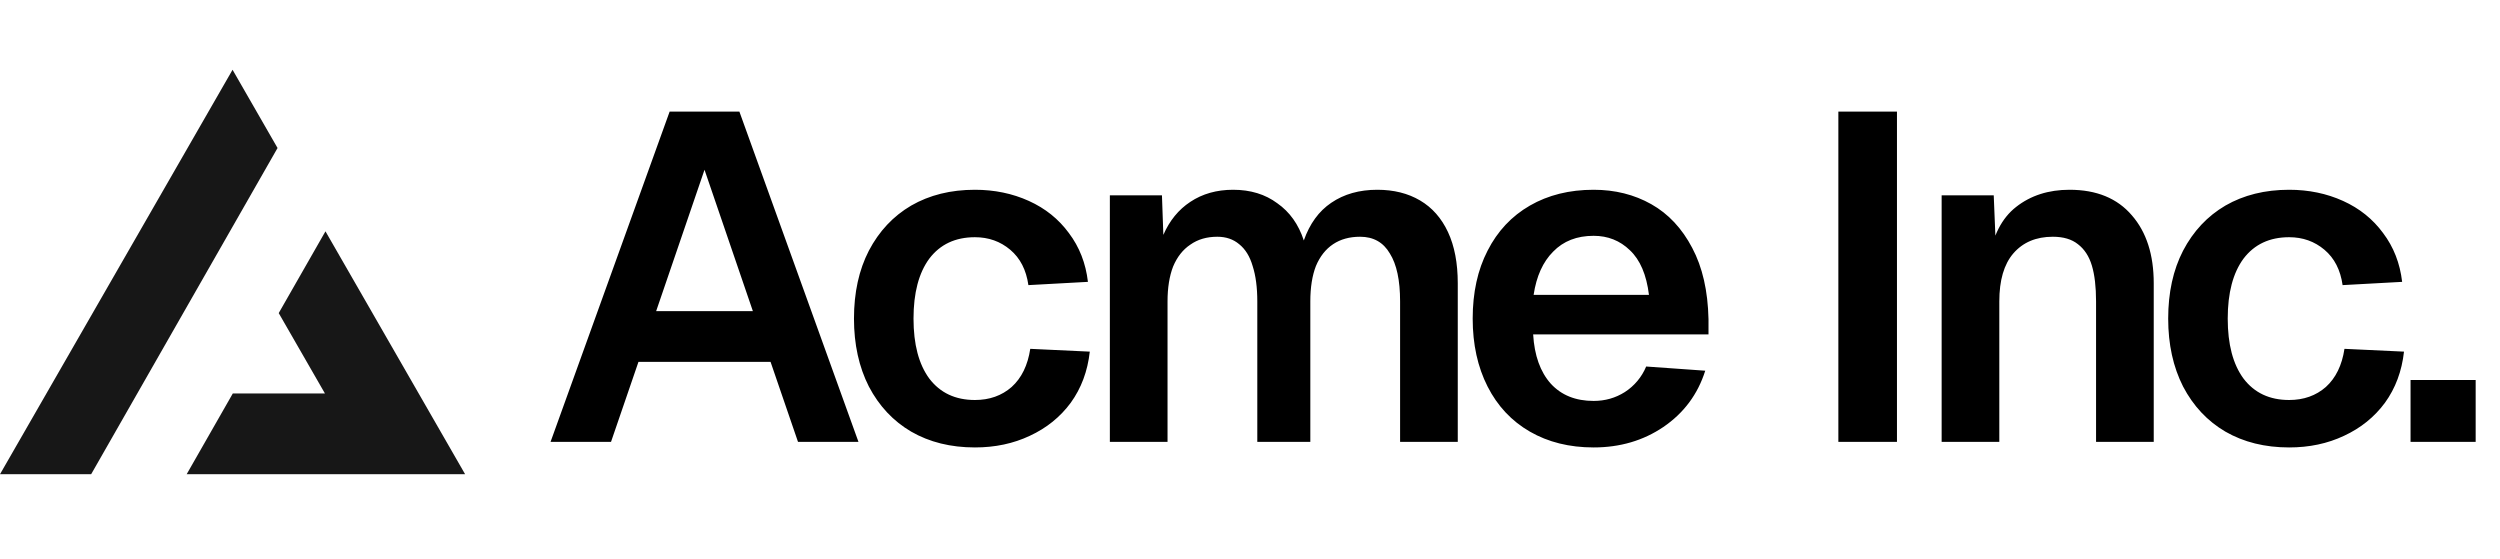
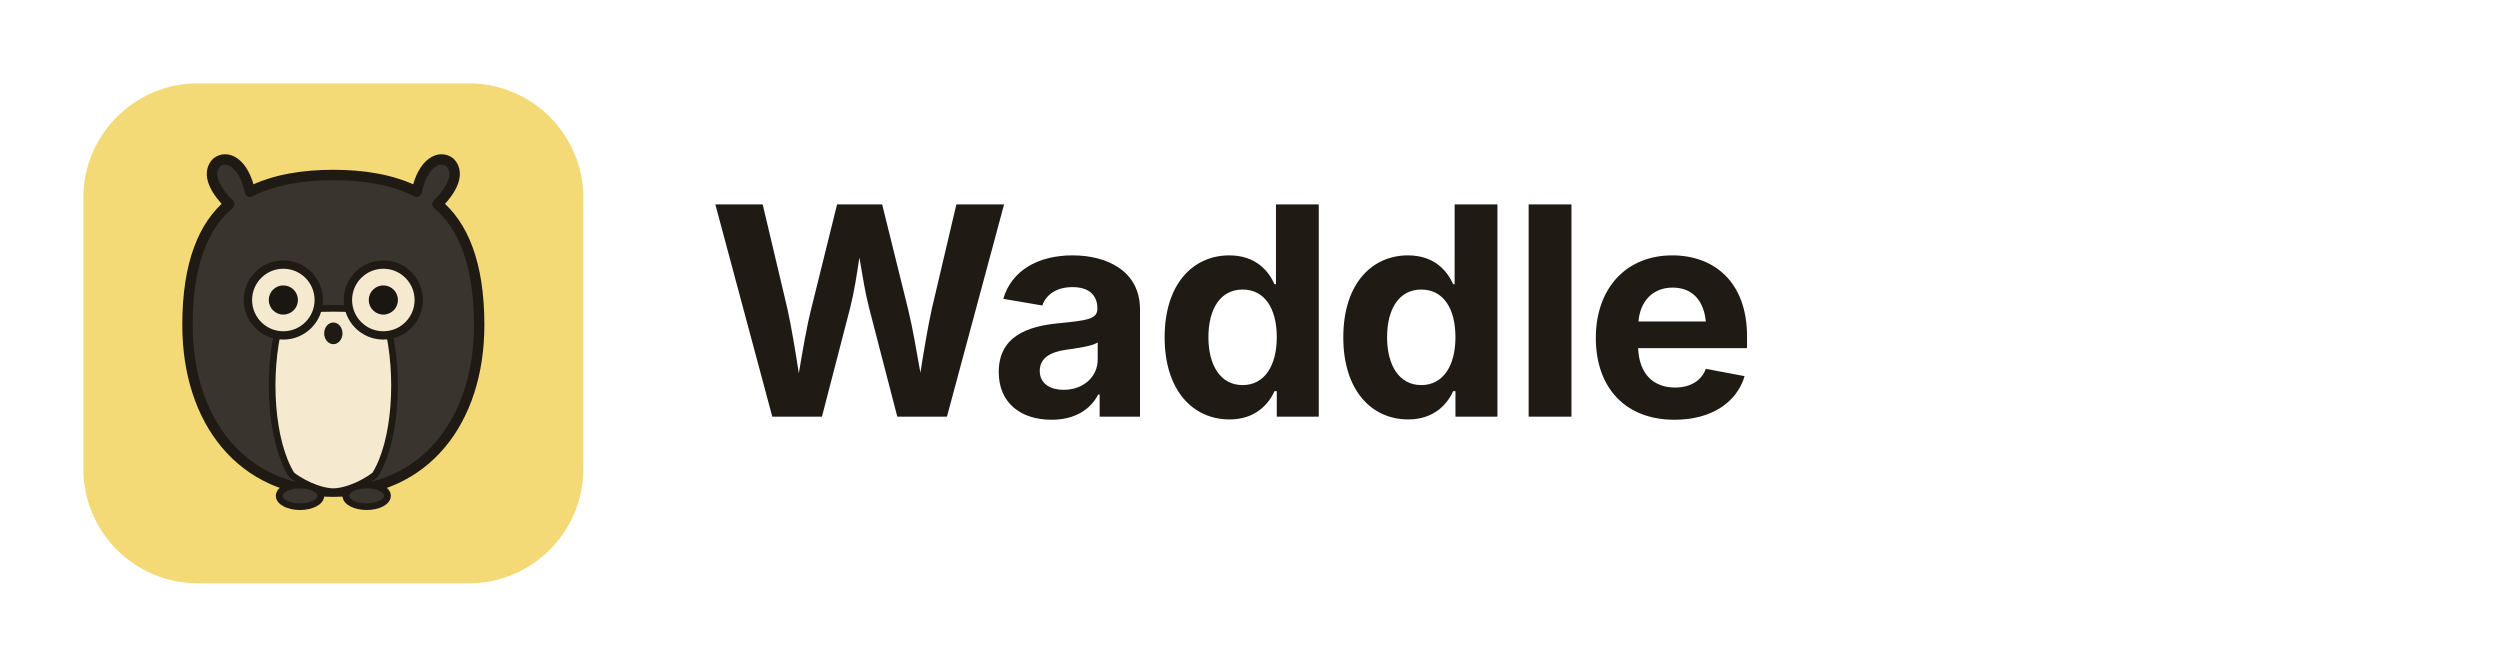
- <svg xmlns="http://www.w3.org/2000/svg" width="215" height="48" fill="none">
-   <path fill="#000" d="M57.588 9.6h6L73.828 38h-5.2l-2.36-6.88h-11.36L52.548 38h-5.2l10.24-28.4Zm7.16 17.16-4.16-12.16-4.16 12.16h8.32Zm23.694-2.24c-.186-1.307-.706-2.32-1.56-3.04-.853-.72-1.866-1.08-3.04-1.08-1.68 0-2.986.613-3.92 1.84-.906 1.227-1.36 2.947-1.36 5.16s.454 3.933 1.36 5.16c.934 1.227 2.24 1.84 3.92 1.84 1.254 0 2.307-.373 3.16-1.12.854-.773 1.387-1.867 1.6-3.28l5.12.24c-.186 1.68-.733 3.147-1.64 4.4-.906 1.227-2.08 2.173-3.52 2.84-1.413.667-2.986 1-4.72 1-2.08 0-3.906-.453-5.48-1.36-1.546-.907-2.76-2.2-3.64-3.88-.853-1.68-1.28-3.627-1.28-5.84 0-2.24.427-4.187 1.28-5.84.88-1.68 2.094-2.973 3.64-3.88 1.574-.907 3.4-1.36 5.48-1.36 1.68 0 3.227.32 4.64.96 1.414.64 2.56 1.56 3.44 2.76.907 1.2 1.454 2.6 1.64 4.2l-5.12.28Zm11.486-7.72.12 3.4c.534-1.227 1.307-2.173 2.32-2.84 1.04-.693 2.267-1.04 3.68-1.04 1.494 0 2.76.387 3.8 1.16 1.067.747 1.827 1.813 2.28 3.2.507-1.44 1.294-2.52 2.36-3.24 1.094-.747 2.414-1.12 3.96-1.12 1.414 0 2.64.307 3.68.92s1.84 1.52 2.4 2.72c.56 1.2.84 2.667.84 4.4V38h-4.96V25.92c0-1.813-.293-3.187-.88-4.12-.56-.96-1.413-1.44-2.56-1.44-.906 0-1.68.213-2.32.64-.64.427-1.133 1.053-1.48 1.88-.32.827-.48 1.84-.48 3.04V38h-4.56V25.92c0-1.2-.133-2.213-.4-3.04-.24-.827-.626-1.453-1.16-1.88-.506-.427-1.133-.64-1.88-.64-.906 0-1.68.227-2.32.68-.64.427-1.133 1.053-1.48 1.88-.32.827-.48 1.827-.48 3V38h-4.96V16.8h4.48Zm26.723 10.6c0-2.24.427-4.187 1.28-5.84.854-1.68 2.067-2.973 3.64-3.88 1.574-.907 3.4-1.36 5.48-1.36 1.84 0 3.494.413 4.96 1.24 1.467.827 2.64 2.08 3.52 3.76.88 1.653 1.347 3.693 1.4 6.12v1.32h-15.08c.107 1.813.614 3.227 1.52 4.24.907.987 2.134 1.48 3.68 1.48.987 0 1.88-.253 2.68-.76a4.803 4.803 0 0 0 1.84-2.2l5.08.36c-.64 2.027-1.84 3.64-3.6 4.84-1.733 1.173-3.733 1.76-6 1.76-2.08 0-3.906-.453-5.48-1.36-1.573-.907-2.786-2.2-3.64-3.88-.853-1.68-1.28-3.627-1.28-5.84Zm15.16-2.04c-.213-1.733-.76-3.013-1.64-3.84-.853-.827-1.893-1.24-3.12-1.24-1.44 0-2.6.453-3.48 1.36-.88.88-1.44 2.12-1.68 3.72h9.92ZM163.139 9.6V38h-5.04V9.6h5.04Zm8.322 7.2.24 5.88-.64-.36c.32-2.053 1.094-3.56 2.32-4.52 1.254-.987 2.787-1.48 4.6-1.48 2.32 0 4.107.733 5.36 2.2 1.254 1.44 1.88 3.387 1.88 5.84V38h-4.96V25.92c0-1.253-.12-2.28-.36-3.08-.24-.8-.64-1.413-1.2-1.84-.533-.427-1.253-.64-2.16-.64-1.44 0-2.573.48-3.4 1.44-.8.933-1.2 2.307-1.2 4.12V38h-4.96V16.8h4.48Zm30.003 7.72c-.186-1.307-.706-2.32-1.56-3.04-.853-.72-1.866-1.08-3.04-1.08-1.68 0-2.986.613-3.92 1.84-.906 1.227-1.36 2.947-1.36 5.16s.454 3.933 1.36 5.16c.934 1.227 2.24 1.84 3.92 1.84 1.254 0 2.307-.373 3.16-1.12.854-.773 1.387-1.867 1.6-3.28l5.12.24c-.186 1.68-.733 3.147-1.64 4.4-.906 1.227-2.08 2.173-3.52 2.84-1.413.667-2.986 1-4.72 1-2.08 0-3.906-.453-5.48-1.36-1.546-.907-2.76-2.2-3.64-3.88-.853-1.68-1.28-3.627-1.28-5.84 0-2.24.427-4.187 1.28-5.84.88-1.68 2.094-2.973 3.64-3.88 1.574-.907 3.4-1.36 5.48-1.36 1.68 0 3.227.32 4.64.96 1.414.64 2.56 1.56 3.44 2.76.907 1.2 1.454 2.6 1.64 4.2l-5.12.28Zm11.443 8.16V38h-5.6v-5.32h5.6Z" />
-   <path fill="#171717" fill-rule="evenodd" d="m7.839 40.783 16.03-28.054L20 6 0 40.783h7.839Zm8.214 0H40L27.99 19.894l-4.02 7.032 3.976 6.914H20.02l-3.967 6.943Z" clip-rule="evenodd" />
+ <svg xmlns="http://www.w3.org/2000/svg" width="240" height="64" viewBox="0 0 240 64" fill="none">
+   <g transform="translate(8 8)">
+     <rect width="48" height="48" rx="11" fill="#f4d977" />
+     <g transform="translate(4 4) scale(0.4)">
+       <path d="M30 16C28.5 9 24.5 7 22 9C20 11 20.5 14.5 25 19C19 24 15 33 15 48C15 71 28 88 50 88C72 88 85 71 85 48C85 33 81 24 75 19C79.5 14.5 80 11 78 9C75.5 7 71.5 9 70 16C64 13 57 12 50 12C43 12 36 13 30 16Z" fill="#3a342e" stroke="#1f1a14" stroke-width="2.5" stroke-linejoin="round" />
+       <path d="M37 48C37 45 41 44 50 44C59 44 63 45 63 48C66 60 65 76 60 84C56 87 52 88 50 88C48 88 44 87 40 84C35 76 34 60 37 48Z" fill="#f5ead0" stroke="#1f1a14" stroke-width="1.6" stroke-linejoin="round" />
+       <circle cx="38" cy="42" r="8.5" fill="#f5ead0" stroke="#1f1a14" stroke-width="2" />
+       <circle cx="62" cy="42" r="8.5" fill="#f5ead0" stroke="#1f1a14" stroke-width="2" />
+       <circle cx="38" cy="42" r="3.5" fill="#1a1612" />
+       <circle cx="62" cy="42" r="3.5" fill="#1a1612" />
+       <ellipse cx="50" cy="50" rx="2.2" ry="2.6" fill="#1f1a14" />
+       <ellipse cx="42" cy="89" rx="5" ry="2.6" fill="#3a342e" stroke="#1f1a14" stroke-width="1.6" />
+       <ellipse cx="58" cy="89" rx="5" ry="2.6" fill="#3a342e" stroke="#1f1a14" stroke-width="1.6" />
+     </g>
+   </g>
+   <text x="68" y="40" font-family="-apple-system, BlinkMacSystemFont, 'Segoe UI', sans-serif" font-size="28" font-weight="700" fill="#1f1a14" letter-spacing="-0.5">Waddle</text>
</svg>
